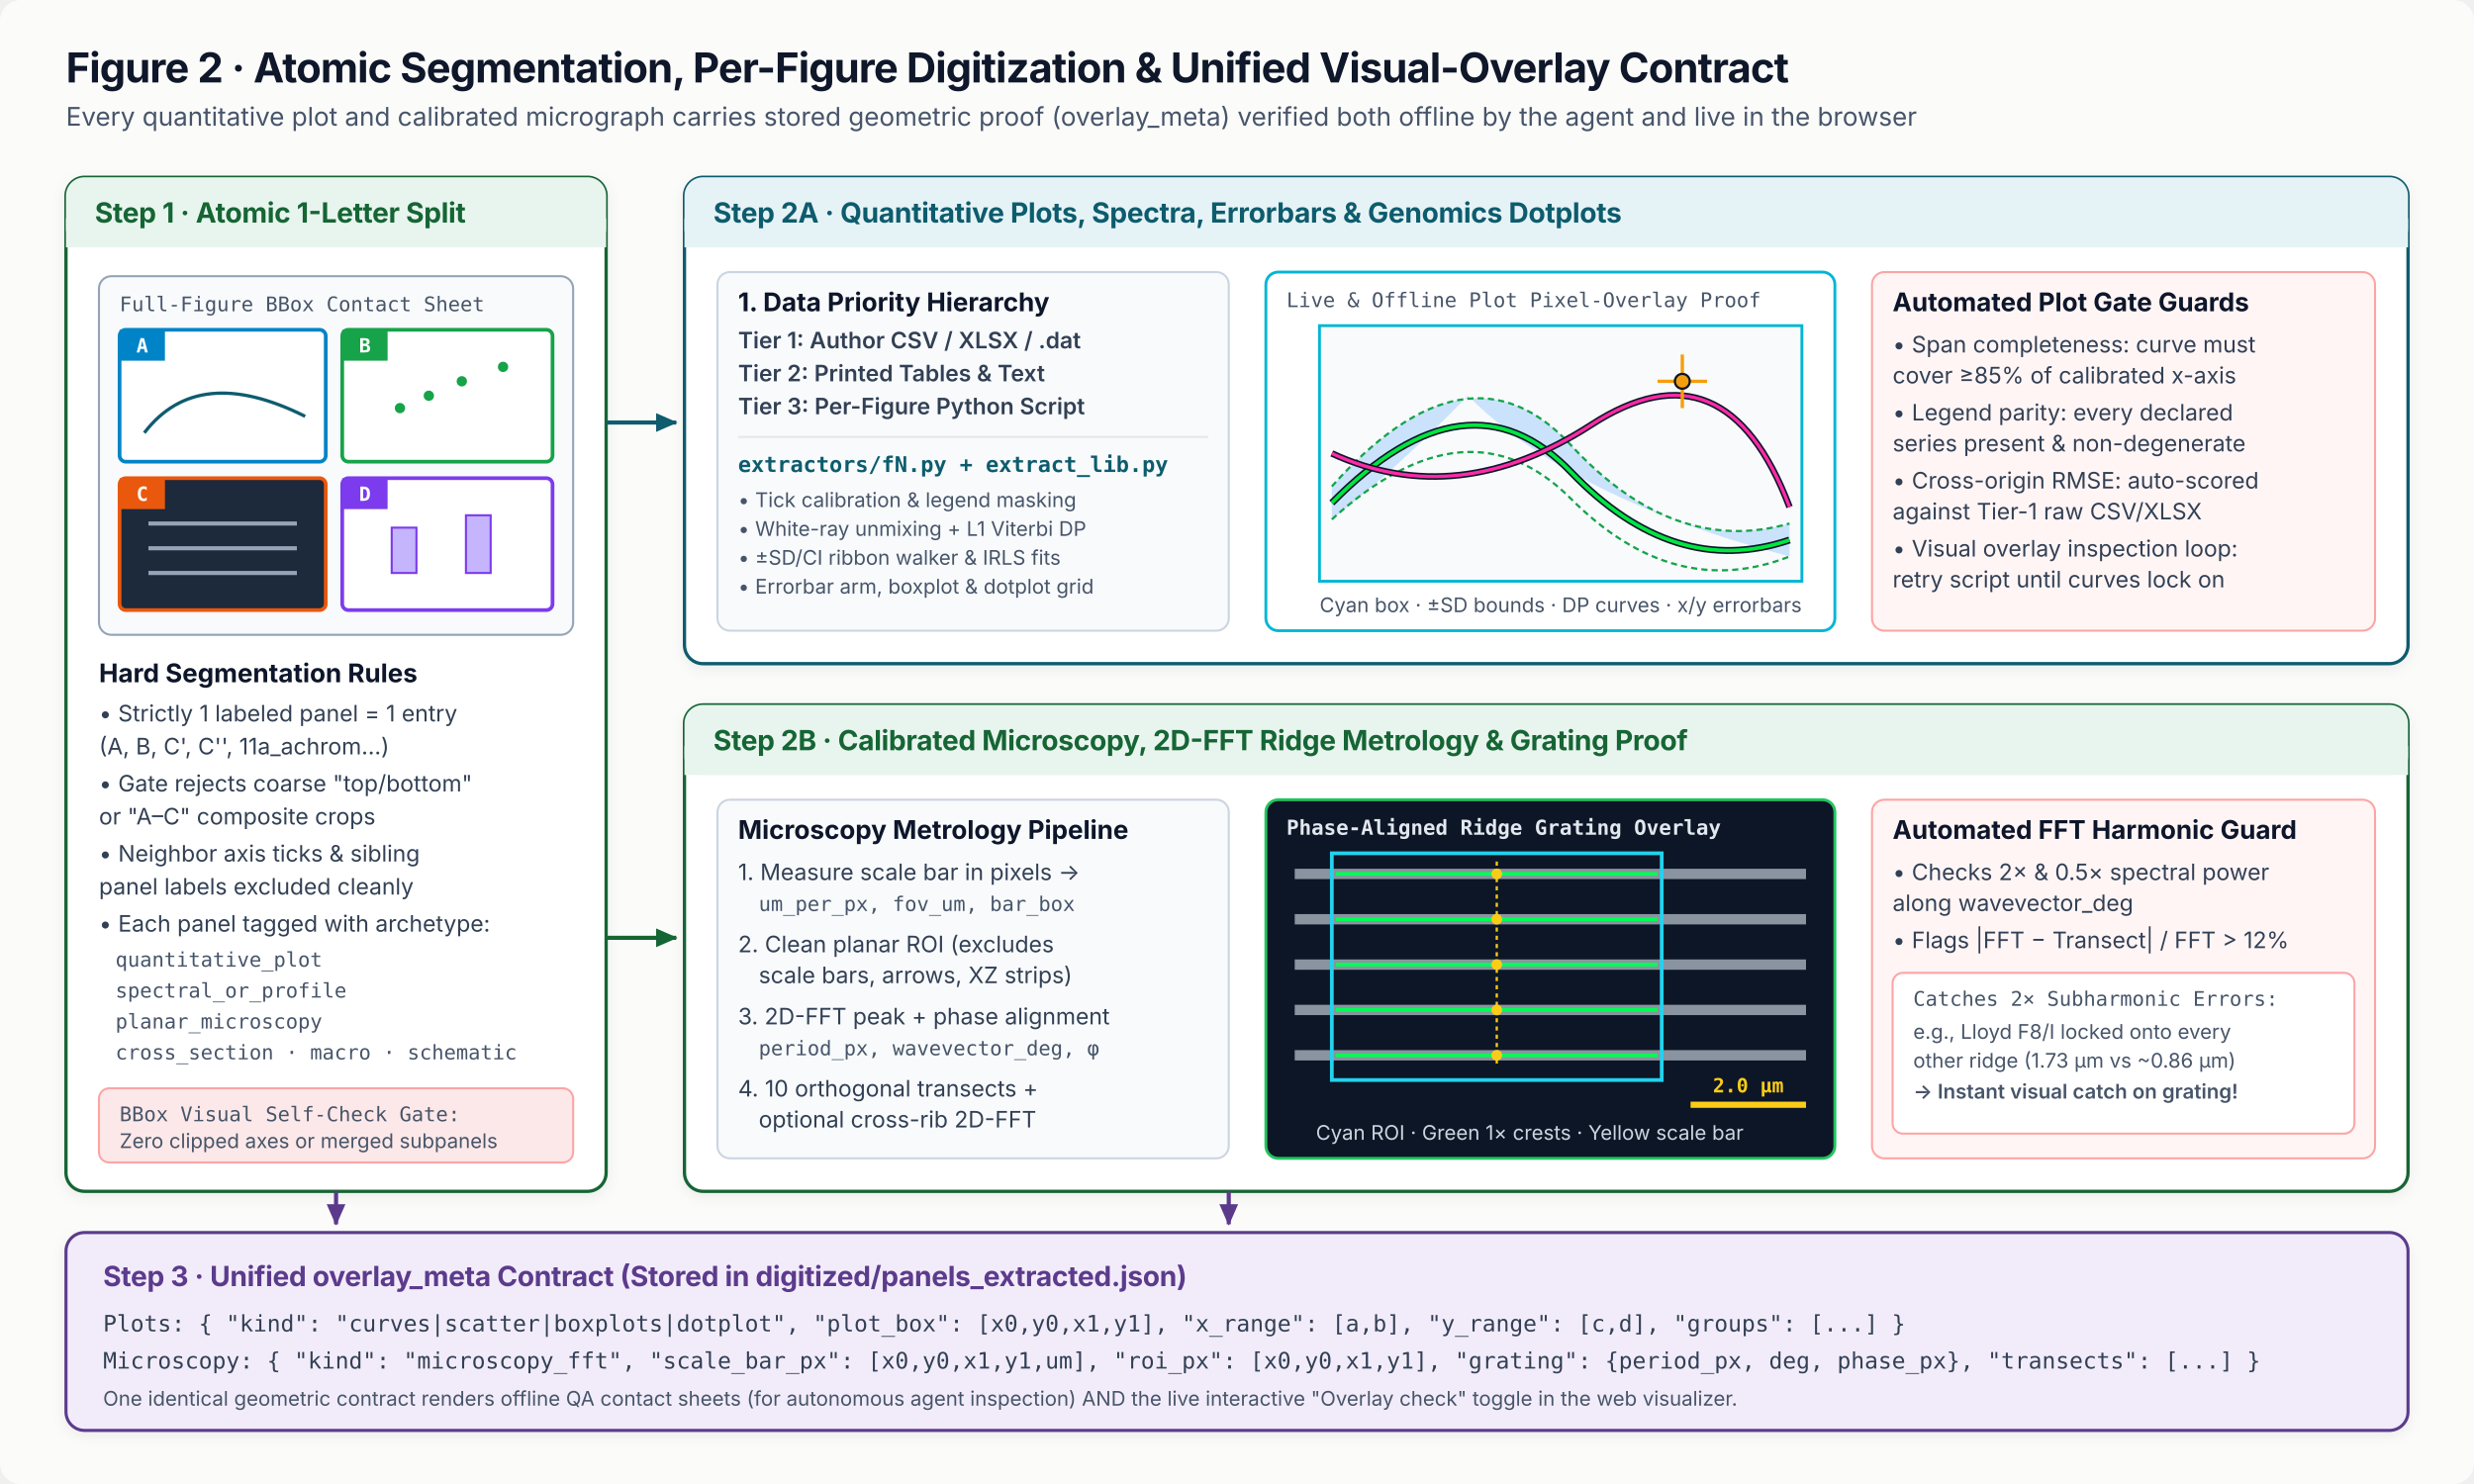
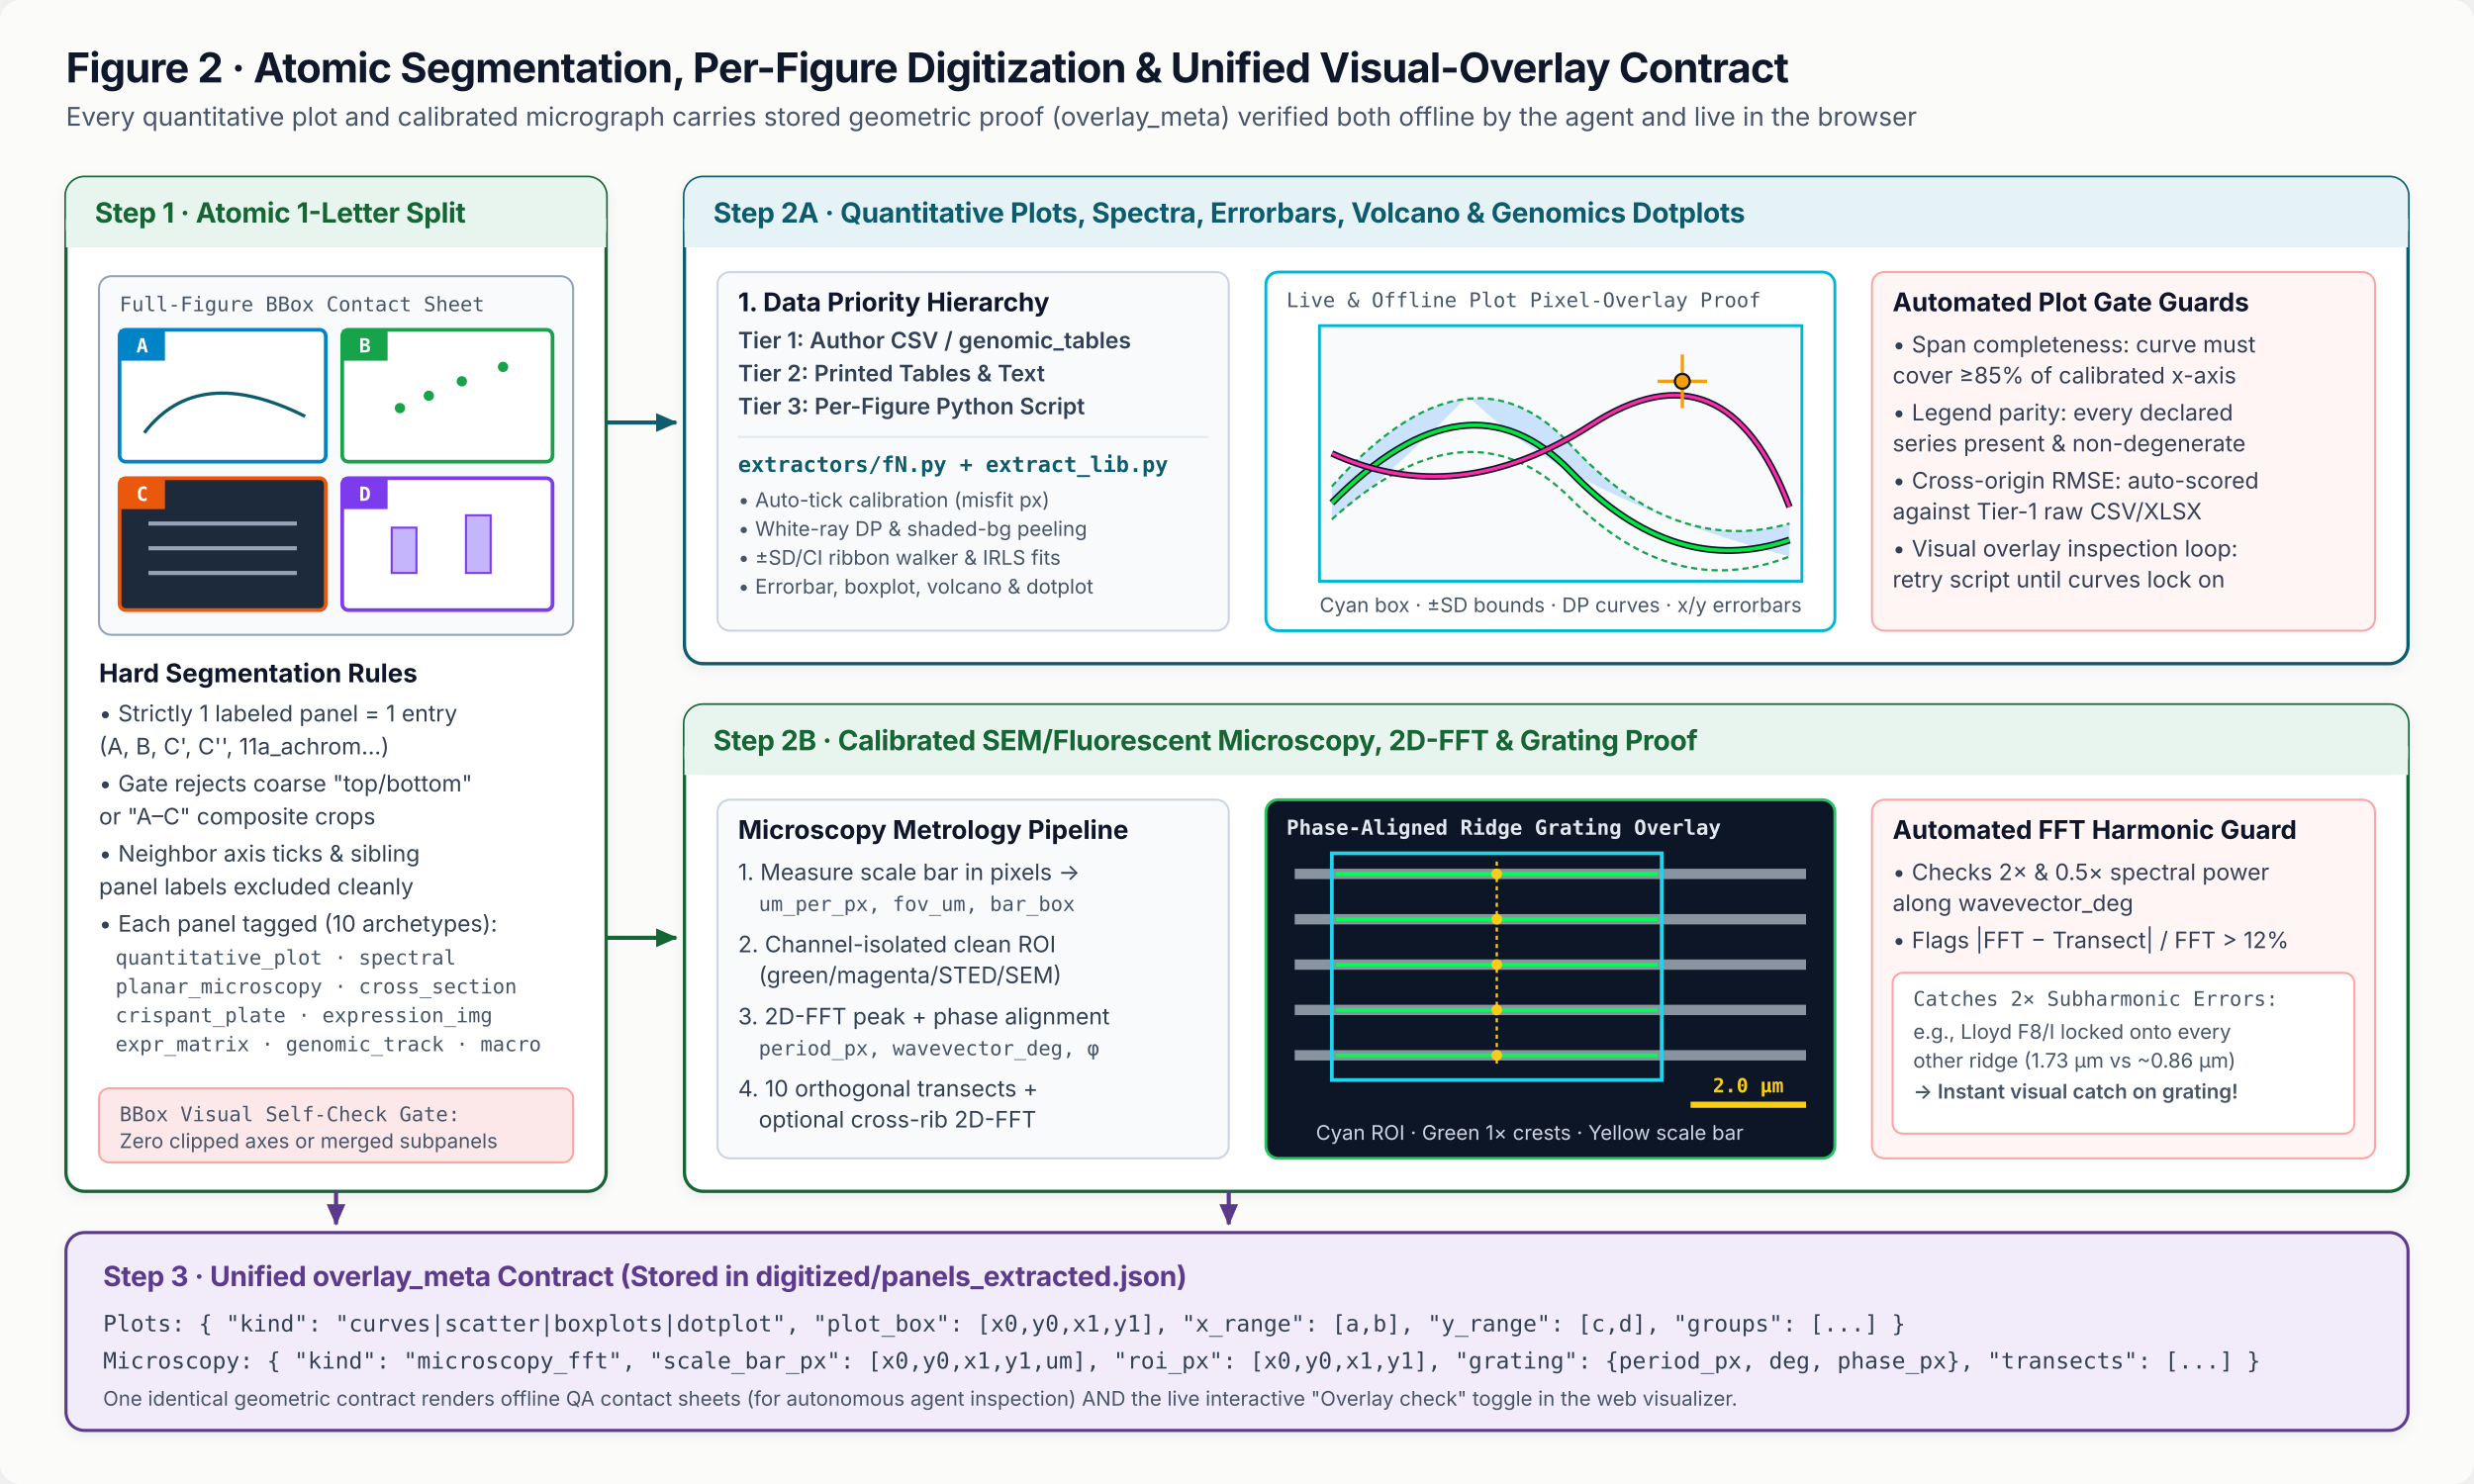
<svg xmlns="http://www.w3.org/2000/svg" viewBox="0 0 1200 720" width="1200" height="720">
  <defs>
    <style>
      .sans { font-family: "Inter", -apple-system, BlinkMacSystemFont, "Segoe UI", Roboto, sans-serif; }
      .mono { font-family: "JetBrains Mono", "SF Mono", ui-monospace, Menlo, monospace; }
      .title { font-size: 20px; font-weight: 700; fill: #0f172a; letter-spacing: -0.02em; }
      .sub { font-size: 12.5px; fill: #475569; }
      .sec-h { font-size: 13.5px; font-weight: 700; letter-spacing: -0.01em; }
      .box-h { font-size: 12.5px; font-weight: 700; fill: #0f172a; }
      .box-t { font-size: 11px; fill: #334155; }
      .code { font-size: 10.5px; fill: #0f5c6e; font-weight: 600; }
      .badge { font-size: 10px; font-weight: 700; letter-spacing: 0.03em; }
      .tiny { font-size: 9.8px; fill: #475569; }
    </style>
    <marker id="arr" viewBox="0 0 10 10" refX="8.5" refY="5" markerWidth="6.5" markerHeight="6.5" orient="auto-start-reverse">
      <path d="M 1 1.5 L 9 5 L 1 8.5 z" fill="#475569" />
    </marker>
    <marker id="arr-teal" viewBox="0 0 10 10" refX="8.5" refY="5" markerWidth="6.5" markerHeight="6.5" orient="auto-start-reverse">
      <path d="M 1 1.5 L 9 5 L 1 8.5 z" fill="#0f5c6e" />
    </marker>
    <marker id="arr-grn" viewBox="0 0 10 10" refX="8.5" refY="5" markerWidth="6.5" markerHeight="6.5" orient="auto-start-reverse">
      <path d="M 1 1.5 L 9 5 L 1 8.5 z" fill="#166534" />
    </marker>
    <marker id="arr-amb" viewBox="0 0 10 10" refX="8.5" refY="5" markerWidth="6.5" markerHeight="6.5" orient="auto-start-reverse">
      <path d="M 1 1.5 L 9 5 L 1 8.5 z" fill="#9a5800" />
    </marker>
    <marker id="arr-ind" viewBox="0 0 10 10" refX="8.5" refY="5" markerWidth="6.5" markerHeight="6.5" orient="auto-start-reverse">
      <path d="M 1 1.5 L 9 5 L 1 8.5 z" fill="#5b3a8c" />
    </marker>
    <marker id="arr-red" viewBox="0 0 10 10" refX="8.5" refY="5" markerWidth="6.5" markerHeight="6.5" orient="auto-start-reverse">
      <path d="M 1 1.5 L 9 5 L 1 8.5 z" fill="#b91c1c" />
    </marker>
    <filter id="sh" x="-4%" y="-4%" width="108%" height="112%">
      <feDropShadow dx="0" dy="2" stdDeviation="3" flood-color="#0f172a" flood-opacity="0.06" />
    </filter>
  </defs>
  <rect width="1200" height="720" fill="#fbfbfa" rx="10" />
  <text x="32" y="40" class="sans title">Figure 2 · Atomic Segmentation, Per-Figure Digitization &amp; Unified Visual-Overlay Contract</text>
  <text x="32" y="61" class="sans sub">Every quantitative plot and calibrated micrograph carries stored geometric proof (overlay_meta) verified both offline by the agent and live in the browser</text>
  <g transform="translate(32, 86)" filter="url(#sh)">
    <rect width="262" height="492" rx="9" fill="#ffffff" stroke="#166534" stroke-width="1.6" />
    <rect width="262" height="34" rx="9" fill="#e8f5ee" />
    <rect y="20" width="262" height="14" fill="#e8f5ee" />
    <text x="14" y="22" class="sans sec-h" fill="#166534">Step 1 · Atomic 1-Letter Split</text>
    <rect x="16" y="48" width="230" height="174" rx="6" fill="#f8fafc" stroke="#94a3b8" />
    <text x="26" y="65" class="mono tiny" fill="#0f172a">Full-Figure BBox Contact Sheet</text>
    <rect x="26" y="74" width="100" height="64" rx="3" fill="#ffffff" stroke="#0284c7" stroke-width="1.8" />
    <rect x="26" y="74" width="22" height="15" fill="#0284c7" />
    <text x="37" y="85" text-anchor="middle" class="mono" font-size="9.5" font-weight="700" fill="#fff">A</text>
    <path d="M 38 124 Q 64 90 116 116" stroke="#0f5c6e" stroke-width="1.6" fill="none" />
    <rect x="134" y="74" width="102" height="64" rx="3" fill="#ffffff" stroke="#16a34a" stroke-width="1.8" />
    <rect x="134" y="74" width="22" height="15" fill="#16a34a" />
    <text x="145" y="85" text-anchor="middle" class="mono" font-size="9.5" font-weight="700" fill="#fff">B</text>
    <circle cx="162" cy="112" r="2.5" fill="#16a34a" />
    <circle cx="176" cy="106" r="2.5" fill="#16a34a" />
    <circle cx="192" cy="99" r="2.5" fill="#16a34a" />
    <circle cx="212" cy="92" r="2.5" fill="#16a34a" />
    <rect x="26" y="146" width="100" height="64" rx="3" fill="#1e293b" stroke="#ea580c" stroke-width="1.8" />
    <rect x="26" y="146" width="22" height="15" fill="#ea580c" />
    <text x="37" y="157" text-anchor="middle" class="mono" font-size="9.5" font-weight="700" fill="#fff">C</text>
    <line x1="40" y1="168" x2="112" y2="168" stroke="#94a3b8" stroke-width="2" />
    <line x1="40" y1="180" x2="112" y2="180" stroke="#94a3b8" stroke-width="2" />
    <line x1="40" y1="192" x2="112" y2="192" stroke="#94a3b8" stroke-width="2" />
    <rect x="134" y="146" width="102" height="64" rx="3" fill="#ffffff" stroke="#7c3aed" stroke-width="1.8" />
    <rect x="134" y="146" width="22" height="15" fill="#7c3aed" />
    <text x="145" y="157" text-anchor="middle" class="mono" font-size="9.5" font-weight="700" fill="#fff">D</text>
    <rect x="158" y="170" width="12" height="22" fill="#c4b5fd" stroke="#7c3aed" />
    <rect x="194" y="164" width="12" height="28" fill="#c4b5fd" stroke="#7c3aed" />
    <text x="16" y="245" class="sans box-h">Hard Segmentation Rules</text>
    <text x="16" y="264" class="sans box-t">• Strictly 1 labeled panel = 1 entry</text>
    <text x="16" y="280" class="sans box-t">  (A, B, C', C'', 11a_achrom…)</text>
    <text x="16" y="298" class="sans box-t">• Gate rejects coarse "top/bottom"</text>
    <text x="16" y="314" class="sans box-t">  or "A–C" composite crops</text>
    <text x="16" y="332" class="sans box-t">• Neighbor axis ticks &amp; sibling</text>
    <text x="16" y="348" class="sans box-t">  panel labels excluded cleanly</text>
-     <text x="16" y="366" class="sans box-t">• Each panel tagged with archetype:</text>
-     <text x="24" y="383" class="mono tiny">quantitative_plot</text>
-     <text x="24" y="398" class="mono tiny">spectral_or_profile</text>
-     <text x="24" y="413" class="mono tiny">planar_microscopy</text>
-     <text x="24" y="428" class="mono tiny">cross_section · macro · schematic</text>
+     <text x="16" y="366" class="sans box-t">• Each panel tagged (10 archetypes):</text>
+     <text x="24" y="382" class="mono tiny">quantitative_plot · spectral</text>
+     <text x="24" y="396" class="mono tiny">planar_microscopy · cross_section</text>
+     <text x="24" y="410" class="mono tiny">crispant_plate · expression_img</text>
+     <text x="24" y="424" class="mono tiny">expr_matrix · genomic_track · macro</text>
    <rect x="16" y="442" width="230" height="36" rx="5" fill="#fce8e8" stroke="#fca5a5" />
    <text x="26" y="458" class="mono tiny" fill="#9f2222">BBox Visual Self-Check Gate:</text>
    <text x="26" y="471" class="sans tiny" fill="#7f1d1d">Zero clipped axes or merged subpanels</text>
  </g>
  <g transform="translate(332, 86)" filter="url(#sh)">
    <rect width="836" height="236" rx="9" fill="#ffffff" stroke="#0f5c6e" stroke-width="1.6" />
    <rect width="836" height="34" rx="9" fill="#e6f3f6" />
    <rect y="20" width="836" height="14" fill="#e6f3f6" />
-     <text x="14" y="22" class="sans sec-h" fill="#0f5c6e">Step 2A · Quantitative Plots, Spectra, Errorbars &amp; Genomics Dotplots</text>
+     <text x="14" y="22" class="sans sec-h" fill="#0f5c6e">Step 2A · Quantitative Plots, Spectra, Errorbars, Volcano &amp; Genomics Dotplots</text>
    <rect x="16" y="46" width="248" height="174" rx="6" fill="#f8fafc" stroke="#cbd5e1" />
    <text x="26" y="65" class="sans box-h">1. Data Priority Hierarchy</text>
-     <text x="26" y="83" class="sans box-t" font-weight="600" fill="#166534">Tier 1: Author CSV / XLSX / .dat</text>
+     <text x="26" y="83" class="sans box-t" font-weight="600" fill="#166534">Tier 1: Author CSV / genomic_tables</text>
    <text x="26" y="99" class="sans box-t" font-weight="600" fill="#0f5c6e">Tier 2: Printed Tables &amp; Text</text>
    <text x="26" y="115" class="sans box-t" font-weight="600" fill="#5b3a8c">Tier 3: Per-Figure Python Script</text>
    <line x1="26" y1="126" x2="254" y2="126" stroke="#e2e8f0" />
    <text x="26" y="143" class="mono code">extractors/fN.py + extract_lib.py</text>
-     <text x="26" y="160" class="sans tiny">• Tick calibration &amp; legend masking</text>
-     <text x="26" y="174" class="sans tiny">• White-ray unmixing + L1 Viterbi DP</text>
+     <text x="26" y="160" class="sans tiny">• Auto-tick calibration (misfit px)</text>
+     <text x="26" y="174" class="sans tiny">• White-ray DP &amp; shaded-bg peeling</text>
    <text x="26" y="188" class="sans tiny">• ±SD/CI ribbon walker &amp; IRLS fits</text>
-     <text x="26" y="202" class="sans tiny">• Errorbar arm, boxplot &amp; dotplot grid</text>
+     <text x="26" y="202" class="sans tiny">• Errorbar, boxplot, volcano &amp; dotplot</text>
    <rect x="282" y="46" width="276" height="174" rx="6" fill="#ffffff" stroke="#06b6d4" stroke-width="1.4" />
    <text x="292" y="63" class="mono tiny" fill="#0f5c6e">Live &amp; Offline Plot Pixel-Overlay Proof</text>
    <rect x="308" y="72" width="234" height="124" fill="#f8fafc" stroke="#06b6d4" stroke-width="1.4" />
    <path d="M 314 150 Q 380 76 430 130 T 536 168 L 536 184 Q 430 156 380 106 Q 345 142 314 166 Z" fill="#93c5fd" opacity="0.45" />
    <path d="M 314 150 Q 380 76 430 130 T 536 168" stroke="#16a34a" stroke-width="1.1" stroke-dasharray="3,2" fill="none" />
    <path d="M 314 166 Q 380 106 430 156 T 536 184" stroke="#16a34a" stroke-width="1.1" stroke-dasharray="3,2" fill="none" />
    <path d="M 314 158 Q 380 91 430 143 T 536 176" stroke="#0f172a" stroke-width="3.4" fill="none" />
    <path d="M 314 158 Q 380 91 430 143 T 536 176" stroke="#00e640" stroke-width="1.8" fill="none" />
    <path d="M 314 134 Q 375 162 440 120 T 536 160" stroke="#0f172a" stroke-width="3.2" fill="none" />
    <path d="M 314 134 Q 375 162 440 120 T 536 160" stroke="#ff2aa6" stroke-width="1.6" fill="none" />
    <line x1="484" y1="86" x2="484" y2="112" stroke="#f59e0b" stroke-width="1.6" />
    <line x1="472" y1="99" x2="496" y2="99" stroke="#f59e0b" stroke-width="1.6" />
    <circle cx="484" cy="99" r="3.6" fill="#f59e0b" stroke="#0f172a" stroke-width="1.1" />
    <text x="425" y="211" text-anchor="middle" class="sans tiny">Cyan box · ±SD bounds · DP curves · x/y errorbars</text>
    <rect x="576" y="46" width="244" height="174" rx="6" fill="#fff5f5" stroke="#fca5a5" />
    <text x="586" y="65" class="sans box-h" fill="#9f2222">Automated Plot Gate Guards</text>
    <text x="586" y="85" class="sans box-t">• Span completeness: curve must</text>
    <text x="586" y="100" class="sans box-t">  cover ≥85% of calibrated x-axis</text>
    <text x="586" y="118" class="sans box-t">• Legend parity: every declared</text>
    <text x="586" y="133" class="sans box-t">  series present &amp; non-degenerate</text>
    <text x="586" y="151" class="sans box-t">• Cross-origin RMSE: auto-scored</text>
    <text x="586" y="166" class="sans box-t">  against Tier-1 raw CSV/XLSX</text>
    <text x="586" y="184" class="sans box-t">• Visual overlay inspection loop:</text>
    <text x="586" y="199" class="sans box-t">  retry script until curves lock on</text>
  </g>
  <g transform="translate(332, 342)" filter="url(#sh)">
    <rect width="836" height="236" rx="9" fill="#ffffff" stroke="#166534" stroke-width="1.6" />
    <rect width="836" height="34" rx="9" fill="#e8f5ee" />
    <rect y="20" width="836" height="14" fill="#e8f5ee" />
-     <text x="14" y="22" class="sans sec-h" fill="#166534">Step 2B · Calibrated Microscopy, 2D-FFT Ridge Metrology &amp; Grating Proof</text>
+     <text x="14" y="22" class="sans sec-h" fill="#166534">Step 2B · Calibrated SEM/Fluorescent Microscopy, 2D-FFT &amp; Grating Proof</text>
    <rect x="16" y="46" width="248" height="174" rx="6" fill="#f8fafc" stroke="#cbd5e1" />
    <text x="26" y="65" class="sans box-h">Microscopy Metrology Pipeline</text>
    <text x="26" y="85" class="sans box-t">1. Measure scale bar in pixels →</text>
    <text x="36" y="100" class="mono tiny">um_per_px, fov_um, bar_box</text>
-     <text x="26" y="120" class="sans box-t">2. Clean planar ROI (excludes</text>
-     <text x="36" y="135" class="sans box-t">scale bars, arrows, XZ strips)</text>
+     <text x="26" y="120" class="sans box-t">2. Channel-isolated clean ROI</text>
+     <text x="36" y="135" class="sans box-t">(green/magenta/STED/SEM)</text>
    <text x="26" y="155" class="sans box-t">3. 2D-FFT peak + phase alignment</text>
    <text x="36" y="170" class="mono tiny">period_px, wavevector_deg, φ</text>
    <text x="26" y="190" class="sans box-t">4. 10 orthogonal transects +</text>
    <text x="36" y="205" class="sans box-t">optional cross-rib 2D-FFT</text>
    <rect x="282" y="46" width="276" height="174" rx="6" fill="#111827" stroke="#22c55e" stroke-width="1.4" />
    <text x="292" y="63" class="mono" style="font-size:10px;fill:#e2e8f0;font-weight:600">Phase-Aligned Ridge Grating Overlay</text>
    <g opacity="0.65">
      <line x1="296" y1="82" x2="544" y2="82" stroke="#cbd5e1" stroke-width="5" />
      <line x1="296" y1="104" x2="544" y2="104" stroke="#cbd5e1" stroke-width="5" />
      <line x1="296" y1="126" x2="544" y2="126" stroke="#cbd5e1" stroke-width="5" />
      <line x1="296" y1="148" x2="544" y2="148" stroke="#cbd5e1" stroke-width="5" />
      <line x1="296" y1="170" x2="544" y2="170" stroke="#cbd5e1" stroke-width="5" />
    </g>
    <rect x="314" y="72" width="160" height="110" fill="none" stroke="#22d3ee" stroke-width="1.8" />
    <line x1="316" y1="82" x2="472" y2="82" stroke="#00ff55" stroke-width="1.8" />
    <line x1="316" y1="104" x2="472" y2="104" stroke="#00ff55" stroke-width="1.8" />
    <line x1="316" y1="126" x2="472" y2="126" stroke="#00ff55" stroke-width="1.8" />
    <line x1="316" y1="148" x2="472" y2="148" stroke="#00ff55" stroke-width="1.8" />
    <line x1="316" y1="170" x2="472" y2="170" stroke="#00ff55" stroke-width="1.8" />
    <line x1="394" y1="76" x2="394" y2="176" stroke="#facc15" stroke-width="1.1" stroke-dasharray="2,2" />
    <circle cx="394" cy="82" r="2.6" fill="#facc15" />
    <circle cx="394" cy="104" r="2.6" fill="#facc15" />
    <circle cx="394" cy="126" r="2.6" fill="#facc15" />
    <circle cx="394" cy="148" r="2.6" fill="#facc15" />
    <circle cx="394" cy="170" r="2.6" fill="#facc15" />
    <line x1="488" y1="194" x2="544" y2="194" stroke="#facc15" stroke-width="3" />
    <text x="516" y="188" text-anchor="middle" class="mono" style="font-size:9.5px;fill:#facc15;font-weight:700">2.0 µm</text>
    <text x="410" y="211" text-anchor="middle" class="sans" style="font-size:9.8px;fill:#cbd5e1">Cyan ROI · Green 1× crests · Yellow scale bar</text>
    <rect x="576" y="46" width="244" height="174" rx="6" fill="#fff5f5" stroke="#fca5a5" />
    <text x="586" y="65" class="sans box-h" fill="#9f2222">Automated FFT Harmonic Guard</text>
    <text x="586" y="85" class="sans box-t">• Checks 2× &amp; 0.5× spectral power</text>
    <text x="586" y="100" class="sans box-t">  along wavevector_deg</text>
    <text x="586" y="118" class="sans box-t">• Flags |FFT − Transect| / FFT &gt; 12%</text>
    <rect x="586" y="130" width="224" height="78" rx="5" fill="#ffffff" stroke="#fca5a5" />
    <text x="596" y="146" class="mono tiny" fill="#b91c1c">Catches 2× Subharmonic Errors:</text>
    <text x="596" y="162" class="sans tiny">e.g., Lloyd F8/I locked onto every</text>
    <text x="596" y="176" class="sans tiny">other ridge (1.73 µm vs ~0.86 µm)</text>
    <text x="596" y="191" class="sans tiny" fill="#166534" font-weight="600">→ Instant visual catch on grating!</text>
  </g>
  <g transform="translate(32, 598)" filter="url(#sh)">
    <rect width="1136" height="96" rx="9" fill="#f2ecfa" stroke="#5b3a8c" stroke-width="1.5" />
    <text x="18" y="26" class="sans sec-h" fill="#5b3a8c">Step 3 · Unified overlay_meta Contract (Stored in digitized/panels_extracted.json)</text>
    <text x="18" y="48" class="mono box-t" fill="#1e1b4b">Plots:      { "kind": "curves|scatter|boxplots|dotplot", "plot_box": [x0,y0,x1,y1], "x_range": [a,b], "y_range": [c,d], "groups": [...] }</text>
    <text x="18" y="66" class="mono box-t" fill="#1e1b4b">Microscopy: { "kind": "microscopy_fft", "scale_bar_px": [x0,y0,x1,y1,um], "roi_px": [x0,y0,x1,y1], "grating": {period_px, deg, phase_px}, "transects": [...] }</text>
    <text x="18" y="84" class="sans tiny">One identical geometric contract renders offline QA contact sheets (for autonomous agent inspection) AND the live interactive "Overlay check" toggle in the web visualizer.</text>
  </g>
  <path d="M 294 205 L 328 205" stroke="#0f5c6e" stroke-width="2" fill="none" marker-end="url(#arr-teal)" />
  <path d="M 294 455 L 328 455" stroke="#166534" stroke-width="2" fill="none" marker-end="url(#arr-grn)" />
  <path d="M 596 578 L 596 594" stroke="#5b3a8c" stroke-width="2" fill="none" marker-end="url(#arr-ind)" />
  <path d="M 163 578 L 163 594" stroke="#5b3a8c" stroke-width="2" fill="none" marker-end="url(#arr-ind)" />
</svg>
